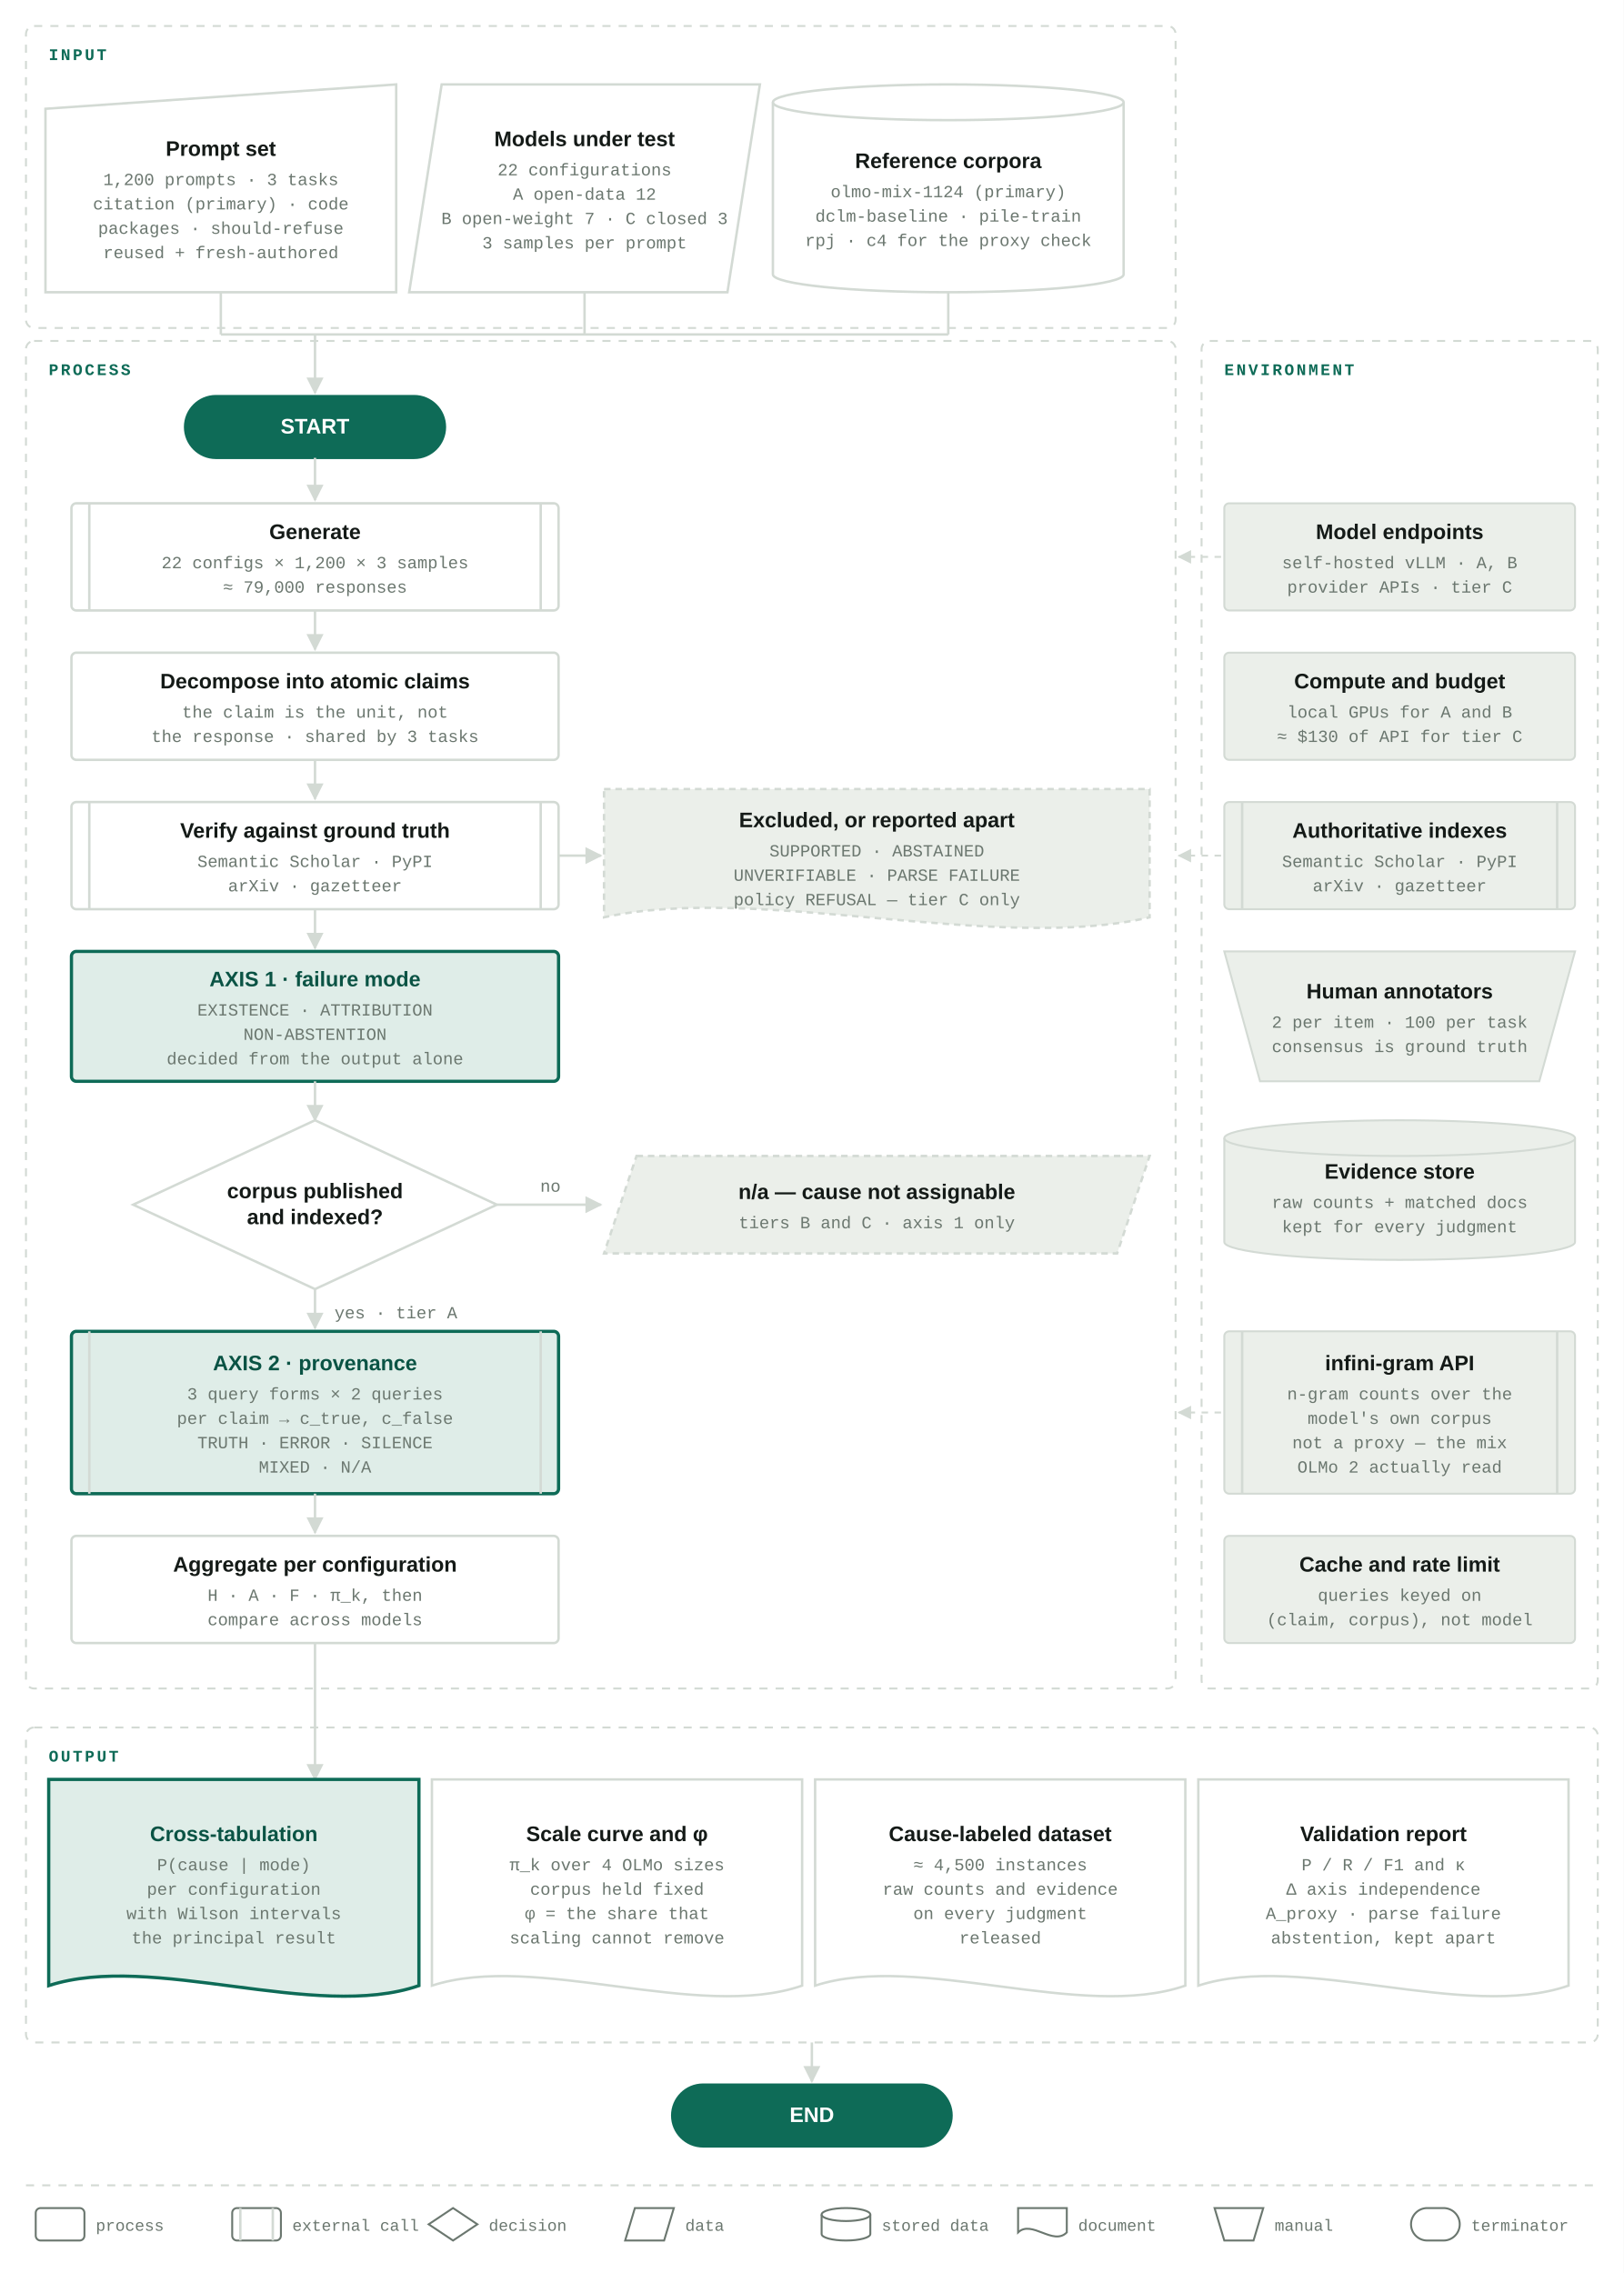
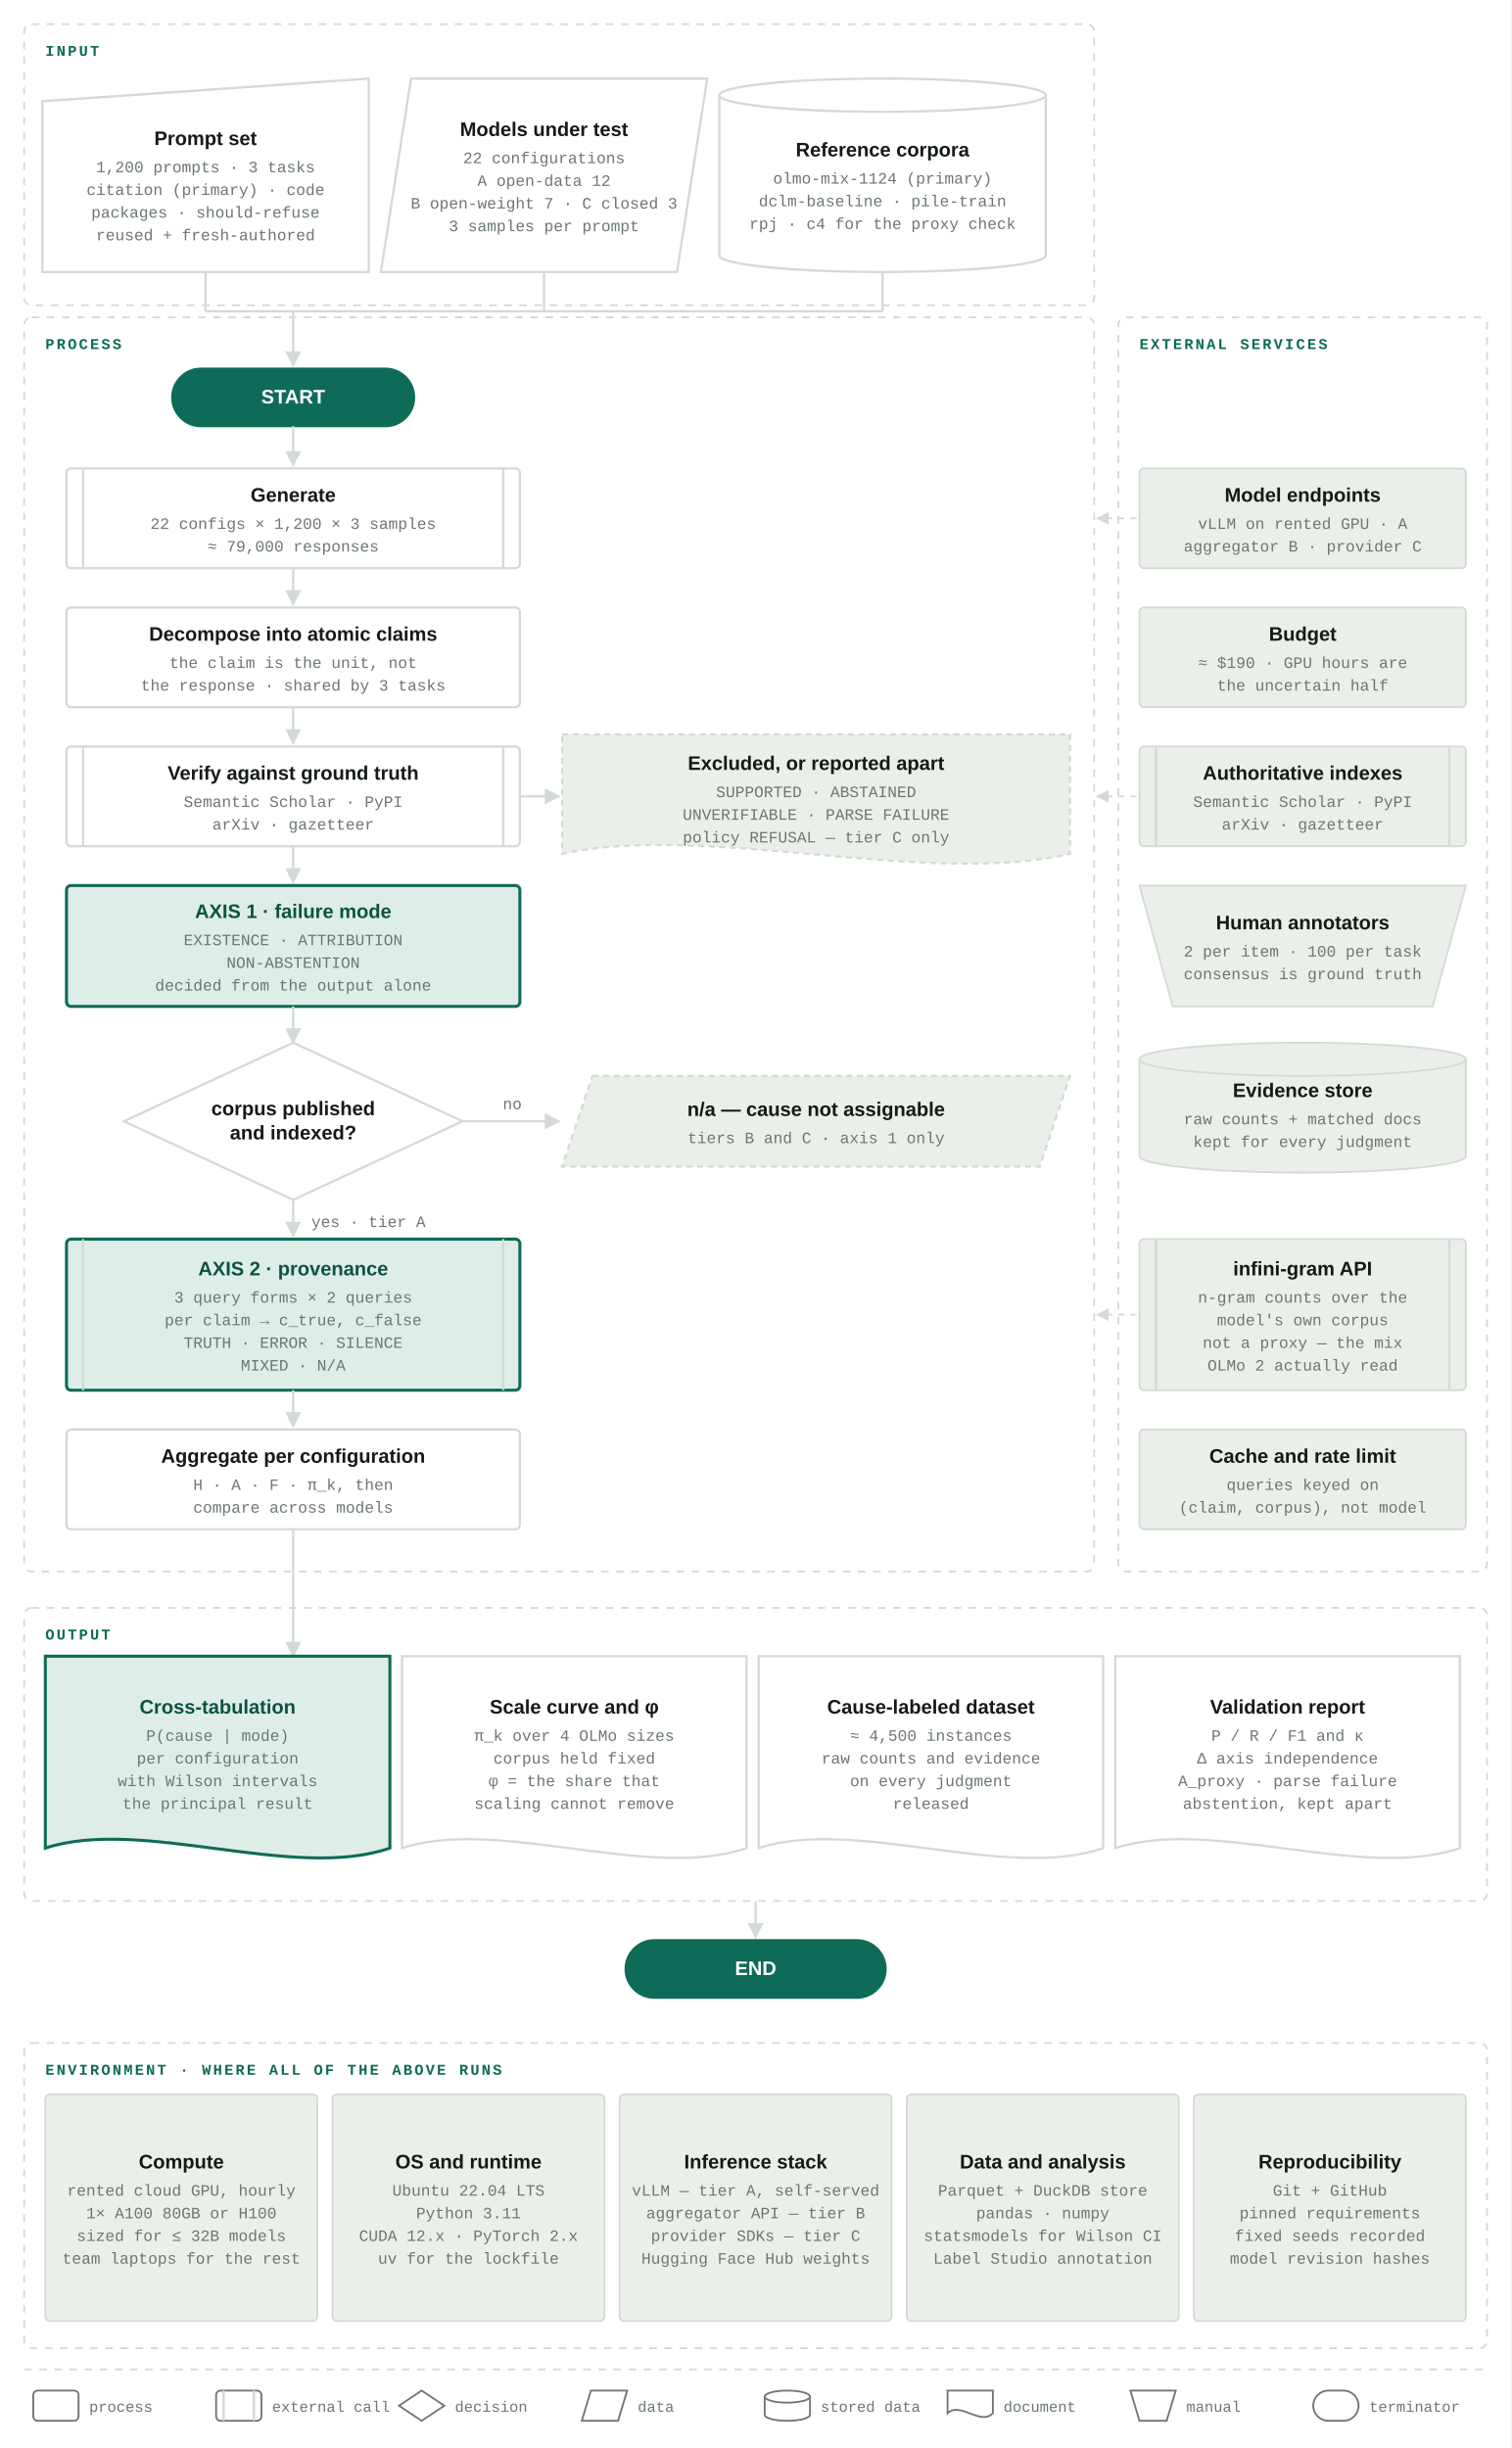
- <svg xmlns="http://www.w3.org/2000/svg" viewBox="0 0 1000 1400" width="1000" height="1400">
-   <rect x="0" y="0" width="1000" height="1400" fill="#FFFFFF" />
+ <svg xmlns="http://www.w3.org/2000/svg" viewBox="0 0 1000 1620" width="1000" height="1620">
+   <rect x="0" y="0" width="1000" height="1620" fill="#FFFFFF" />
  <defs>
    <marker id="ah" viewBox="0 0 10 10" refX="9" refY="5" markerWidth="7" markerHeight="7" orient="auto">
      <path d="M0,0 L10,5 L0,10 z" fill="#D3DAD4" />
    </marker>
  </defs>
  <rect fill="none" stroke="#D3DAD4" stroke-width="1.2" stroke-dasharray="5 5" x="16" y="16" width="708" height="186" rx="5" />
  <text font-family="Consolas, Courier New, monospace" font-size="10" font-weight="700" letter-spacing="1.4" fill="#0E6B57" x="30" y="37">INPUT</text>
  <path fill="#FFFFFF" stroke="#D3DAD4" stroke-width="1.5" d="M28,67 L244,52 L244,180 L28,180 Z" />
  <text font-family="Segoe UI, Calibri, Arial, sans-serif" font-size="13" font-weight="600" fill="#141A17" x="136" y="96" text-anchor="middle">Prompt set</text>
  <text font-family="Consolas, Courier New, monospace" font-size="10.5" fill="#6B776F" x="136" y="114" text-anchor="middle">1,200 prompts · 3 tasks</text>
  <text font-family="Consolas, Courier New, monospace" font-size="10.5" fill="#6B776F" x="136" y="129" text-anchor="middle">citation (primary) · code</text>
  <text font-family="Consolas, Courier New, monospace" font-size="10.5" fill="#6B776F" x="136" y="144" text-anchor="middle">packages · should-refuse</text>
  <text font-family="Consolas, Courier New, monospace" font-size="10.5" fill="#6B776F" x="136" y="159" text-anchor="middle">reused + fresh-authored</text>
  <path fill="#FFFFFF" stroke="#D3DAD4" stroke-width="1.5" d="M272,52 L468,52 L448,180 L252,180 Z" />
  <text font-family="Segoe UI, Calibri, Arial, sans-serif" font-size="13" font-weight="600" fill="#141A17" x="360" y="90" text-anchor="middle">Models under test</text>
  <text font-family="Consolas, Courier New, monospace" font-size="10.5" fill="#6B776F" x="360" y="108" text-anchor="middle">22 configurations</text>
  <text font-family="Consolas, Courier New, monospace" font-size="10.5" fill="#6B776F" x="360" y="123" text-anchor="middle">A open-data 12</text>
  <text font-family="Consolas, Courier New, monospace" font-size="10.5" fill="#6B776F" x="360" y="138" text-anchor="middle">B open-weight 7 · C closed 3</text>
  <text font-family="Consolas, Courier New, monospace" font-size="10.5" fill="#6B776F" x="360" y="153" text-anchor="middle">3 samples per prompt</text>
  <path fill="#FFFFFF" stroke="#D3DAD4" stroke-width="1.5" d="M476,63 A108.0,11 0 0 1 692,63 L692,169 A108.0,11 0 0 1 476,169 Z" />
  <path fill="#FFFFFF" stroke="#D3DAD4" stroke-width="1.5" style="fill:none" d="M476,63 A108.0,11 0 0 0 692,63" />
  <text font-family="Segoe UI, Calibri, Arial, sans-serif" font-size="13" font-weight="600" fill="#141A17" x="584" y="103.5" text-anchor="middle">Reference corpora</text>
  <text font-family="Consolas, Courier New, monospace" font-size="10.5" fill="#6B776F" x="584" y="121.5" text-anchor="middle">olmo-mix-1124 (primary)</text>
  <text font-family="Consolas, Courier New, monospace" font-size="10.5" fill="#6B776F" x="584" y="136.5" text-anchor="middle">dclm-baseline · pile-train</text>
  <text font-family="Consolas, Courier New, monospace" font-size="10.5" fill="#6B776F" x="584" y="151.5" text-anchor="middle">rpj · c4 for the proxy check</text>
  <line stroke="#D3DAD4" stroke-width="1.5" fill="none" x1="136" y1="180" x2="136" y2="206" />
  <line stroke="#D3DAD4" stroke-width="1.5" fill="none" x1="360" y1="180" x2="360" y2="206" />
  <line stroke="#D3DAD4" stroke-width="1.5" fill="none" x1="584" y1="180" x2="584" y2="206" />
  <line stroke="#D3DAD4" stroke-width="1.5" fill="none" x1="136" y1="206" x2="584" y2="206" />
  <line stroke="#D3DAD4" stroke-width="1.5" fill="none" x1="194" y1="206" x2="194" y2="242" marker-end="url(#ah)" />
  <rect fill="none" stroke="#D3DAD4" stroke-width="1.2" stroke-dasharray="5 5" x="16" y="210" width="708" height="830" rx="5" />
  <text font-family="Consolas, Courier New, monospace" font-size="10" font-weight="700" letter-spacing="1.4" fill="#0E6B57" x="30" y="231">PROCESS</text>
  <rect fill="#0E6B57" stroke="#0E6B57" stroke-width="1.5" x="114" y="244" width="160" height="38" rx="19.0" />
  <text font-family="Segoe UI, Calibri, Arial, sans-serif" font-size="13" font-weight="600" fill="#FFFFFF" x="194" y="267" text-anchor="middle">START</text>
  <line stroke="#D3DAD4" stroke-width="1.5" fill="none" x1="194" y1="282" x2="194" y2="308" marker-end="url(#ah)" />
  <rect fill="#FFFFFF" stroke="#D3DAD4" stroke-width="1.5" x="44" y="310" width="300" height="66" rx="3" />
  <line stroke="#D3DAD4" stroke-width="1.5" x1="55" y1="310" x2="55" y2="376" />
  <line stroke="#D3DAD4" stroke-width="1.5" x1="333" y1="310" x2="333" y2="376" />
  <text font-family="Segoe UI, Calibri, Arial, sans-serif" font-size="13" font-weight="600" fill="#141A17" x="194" y="332" text-anchor="middle">Generate</text>
  <text font-family="Consolas, Courier New, monospace" font-size="10.5" fill="#6B776F" x="194" y="350" text-anchor="middle">22 configs × 1,200 × 3 samples</text>
  <text font-family="Consolas, Courier New, monospace" font-size="10.5" fill="#6B776F" x="194" y="365" text-anchor="middle">≈ 79,000 responses</text>
  <line stroke="#D3DAD4" stroke-width="1.2" fill="none" stroke-dasharray="4 4" x1="752" y1="343" x2="726" y2="343" marker-end="url(#ah)" />
  <line stroke="#D3DAD4" stroke-width="1.5" fill="none" x1="194" y1="376" x2="194" y2="400" marker-end="url(#ah)" />
  <rect fill="#FFFFFF" stroke="#D3DAD4" stroke-width="1.5" x="44" y="402" width="300" height="66" rx="3" />
  <text font-family="Segoe UI, Calibri, Arial, sans-serif" font-size="13" font-weight="600" fill="#141A17" x="194" y="424" text-anchor="middle">Decompose into atomic claims</text>
  <text font-family="Consolas, Courier New, monospace" font-size="10.5" fill="#6B776F" x="194" y="442" text-anchor="middle">the claim is the unit, not</text>
  <text font-family="Consolas, Courier New, monospace" font-size="10.5" fill="#6B776F" x="194" y="457" text-anchor="middle">the response · shared by 3 tasks</text>
  <line stroke="#D3DAD4" stroke-width="1.5" fill="none" x1="194" y1="468" x2="194" y2="492" marker-end="url(#ah)" />
  <rect fill="#FFFFFF" stroke="#D3DAD4" stroke-width="1.5" x="44" y="494" width="300" height="66" rx="3" />
  <line stroke="#D3DAD4" stroke-width="1.5" x1="55" y1="494" x2="55" y2="560" />
  <line stroke="#D3DAD4" stroke-width="1.5" x1="333" y1="494" x2="333" y2="560" />
  <text font-family="Segoe UI, Calibri, Arial, sans-serif" font-size="13" font-weight="600" fill="#141A17" x="194" y="516" text-anchor="middle">Verify against ground truth</text>
  <text font-family="Consolas, Courier New, monospace" font-size="10.5" fill="#6B776F" x="194" y="534" text-anchor="middle">Semantic Scholar · PyPI</text>
  <text font-family="Consolas, Courier New, monospace" font-size="10.5" fill="#6B776F" x="194" y="549" text-anchor="middle">arXiv · gazetteer</text>
  <line stroke="#D3DAD4" stroke-width="1.2" fill="none" stroke-dasharray="4 4" x1="752" y1="527" x2="726" y2="527" marker-end="url(#ah)" />
  <line stroke="#D3DAD4" stroke-width="1.5" fill="none" x1="344" y1="527" x2="370" y2="527" marker-end="url(#ah)" />
  <path fill="#EBEFEA" stroke="#D3DAD4" stroke-width="1.5" stroke-dasharray="4 3" d="M372,486 L708,486 L708,565 C613.92,587.1 466.08,544.2 372,565 Z" />
  <text font-family="Segoe UI, Calibri, Arial, sans-serif" font-size="13" font-weight="600" fill="#141A17" x="540" y="509.5" text-anchor="middle">Excluded, or reported apart</text>
  <text font-family="Consolas, Courier New, monospace" font-size="10.5" fill="#6B776F" x="540" y="527.5" text-anchor="middle">SUPPORTED · ABSTAINED</text>
  <text font-family="Consolas, Courier New, monospace" font-size="10.5" fill="#6B776F" x="540" y="542.5" text-anchor="middle">UNVERIFIABLE · PARSE FAILURE</text>
  <text font-family="Consolas, Courier New, monospace" font-size="10.5" fill="#6B776F" x="540" y="557.5" text-anchor="middle">policy REFUSAL — tier C only</text>
  <line stroke="#D3DAD4" stroke-width="1.5" fill="none" x1="194" y1="560" x2="194" y2="584" marker-end="url(#ah)" />
  <rect fill="#DFEDE8" stroke="#0E6B57" stroke-width="2" x="44" y="586" width="300" height="80" rx="3" />
  <text font-family="Segoe UI, Calibri, Arial, sans-serif" font-size="13" font-weight="600" fill="#0A5344" x="194" y="607.5" text-anchor="middle">AXIS 1 · failure mode</text>
  <text font-family="Consolas, Courier New, monospace" font-size="10.5" fill="#6B776F" x="194" y="625.5" text-anchor="middle">EXISTENCE · ATTRIBUTION</text>
  <text font-family="Consolas, Courier New, monospace" font-size="10.5" fill="#6B776F" x="194" y="640.5" text-anchor="middle">NON-ABSTENTION</text>
  <text font-family="Consolas, Courier New, monospace" font-size="10.5" fill="#6B776F" x="194" y="655.5" text-anchor="middle">decided from the output alone</text>
  <line stroke="#D3DAD4" stroke-width="1.5" fill="none" x1="194" y1="666" x2="194" y2="690" marker-end="url(#ah)" />
  <path fill="#FFFFFF" stroke="#D3DAD4" stroke-width="1.5" d="M194,690 L306,742 L194,794 L82,742 Z" />
  <text font-family="Segoe UI, Calibri, Arial, sans-serif" font-size="13" font-weight="600" fill="#141A17" x="194" y="738" text-anchor="middle">corpus published</text>
  <text font-family="Segoe UI, Calibri, Arial, sans-serif" font-size="13" font-weight="600" fill="#141A17" x="194" y="754" text-anchor="middle">and indexed?</text>
  <line stroke="#D3DAD4" stroke-width="1.5" fill="none" x1="306" y1="742" x2="370" y2="742" marker-end="url(#ah)" />
  <text font-family="Consolas, Courier New, monospace" font-size="10.5" fill="#6B776F" x="339" y="734" text-anchor="middle">no</text>
  <path fill="#EBEFEA" stroke="#D3DAD4" stroke-width="1.5" stroke-dasharray="4 3" d="M392,712 L708,712 L688,772 L372,772 Z" />
  <text font-family="Segoe UI, Calibri, Arial, sans-serif" font-size="13" font-weight="600" fill="#141A17" x="540" y="738.5" text-anchor="middle">n/a — cause not assignable</text>
  <text font-family="Consolas, Courier New, monospace" font-size="10.5" fill="#6B776F" x="540" y="756.5" text-anchor="middle">tiers B and C · axis 1 only</text>
  <line stroke="#D3DAD4" stroke-width="1.5" fill="none" x1="194" y1="794" x2="194" y2="818" marker-end="url(#ah)" />
  <text font-family="Consolas, Courier New, monospace" font-size="10.5" fill="#6B776F" x="206" y="812">yes · tier A</text>
  <rect fill="#DFEDE8" stroke="#0E6B57" stroke-width="2" x="44" y="820" width="300" height="100" rx="3" />
  <line stroke="#D3DAD4" stroke-width="1.5" x1="55" y1="820" x2="55" y2="920" />
  <line stroke="#D3DAD4" stroke-width="1.5" x1="333" y1="820" x2="333" y2="920" />
  <text font-family="Segoe UI, Calibri, Arial, sans-serif" font-size="13" font-weight="600" fill="#0A5344" x="194" y="844" text-anchor="middle">AXIS 2 · provenance</text>
  <text font-family="Consolas, Courier New, monospace" font-size="10.5" fill="#6B776F" x="194" y="862" text-anchor="middle">3 query forms × 2 queries</text>
  <text font-family="Consolas, Courier New, monospace" font-size="10.5" fill="#6B776F" x="194" y="877" text-anchor="middle">per claim → c_true, c_false</text>
  <text font-family="Consolas, Courier New, monospace" font-size="10.5" fill="#6B776F" x="194" y="892" text-anchor="middle">TRUTH · ERROR · SILENCE</text>
  <text font-family="Consolas, Courier New, monospace" font-size="10.5" fill="#6B776F" x="194" y="907" text-anchor="middle">MIXED · N/A</text>
  <line stroke="#D3DAD4" stroke-width="1.2" fill="none" stroke-dasharray="4 4" x1="752" y1="870" x2="726" y2="870" marker-end="url(#ah)" />
  <line stroke="#D3DAD4" stroke-width="1.5" fill="none" x1="194" y1="920" x2="194" y2="944" marker-end="url(#ah)" />
  <rect fill="#FFFFFF" stroke="#D3DAD4" stroke-width="1.5" x="44" y="946" width="300" height="66" rx="3" />
  <text font-family="Segoe UI, Calibri, Arial, sans-serif" font-size="13" font-weight="600" fill="#141A17" x="194" y="968" text-anchor="middle">Aggregate per configuration</text>
  <text font-family="Consolas, Courier New, monospace" font-size="10.5" fill="#6B776F" x="194" y="986" text-anchor="middle">H · A · F · π_k, then</text>
  <text font-family="Consolas, Courier New, monospace" font-size="10.5" fill="#6B776F" x="194" y="1001" text-anchor="middle">compare across models</text>
  <line stroke="#D3DAD4" stroke-width="1.5" fill="none" x1="194" y1="1012" x2="194" y2="1096" marker-end="url(#ah)" />
  <rect fill="none" stroke="#D3DAD4" stroke-width="1.2" stroke-dasharray="5 5" x="740" y="210" width="244" height="830" rx="5" />
-   <text font-family="Consolas, Courier New, monospace" font-size="10" font-weight="700" letter-spacing="1.4" fill="#0E6B57" x="754" y="231">ENVIRONMENT</text>
+   <text font-family="Consolas, Courier New, monospace" font-size="10" font-weight="700" letter-spacing="1.4" fill="#0E6B57" x="754" y="231">EXTERNAL SERVICES</text>
  <rect fill="#EBEFEA" stroke="#D3DAD4" stroke-width="1.2" x="754" y="310" width="216" height="66" rx="3" />
  <text font-family="Segoe UI, Calibri, Arial, sans-serif" font-size="13" font-weight="600" fill="#141A17" x="862" y="332" text-anchor="middle">Model endpoints</text>
-   <text font-family="Consolas, Courier New, monospace" font-size="10.5" fill="#6B776F" x="862" y="350" text-anchor="middle">self-hosted vLLM · A, B</text>
-   <text font-family="Consolas, Courier New, monospace" font-size="10.5" fill="#6B776F" x="862" y="365" text-anchor="middle">provider APIs · tier C</text>
+   <text font-family="Consolas, Courier New, monospace" font-size="10.5" fill="#6B776F" x="862" y="350" text-anchor="middle">vLLM on rented GPU · A</text>
+   <text font-family="Consolas, Courier New, monospace" font-size="10.5" fill="#6B776F" x="862" y="365" text-anchor="middle">aggregator B · provider C</text>
  <rect fill="#EBEFEA" stroke="#D3DAD4" stroke-width="1.2" x="754" y="402" width="216" height="66" rx="3" />
-   <text font-family="Segoe UI, Calibri, Arial, sans-serif" font-size="13" font-weight="600" fill="#141A17" x="862" y="424" text-anchor="middle">Compute and budget</text>
-   <text font-family="Consolas, Courier New, monospace" font-size="10.5" fill="#6B776F" x="862" y="442" text-anchor="middle">local GPUs for A and B</text>
-   <text font-family="Consolas, Courier New, monospace" font-size="10.5" fill="#6B776F" x="862" y="457" text-anchor="middle">≈ $130 of API for tier C</text>
+   <text font-family="Segoe UI, Calibri, Arial, sans-serif" font-size="13" font-weight="600" fill="#141A17" x="862" y="424" text-anchor="middle">Budget</text>
+   <text font-family="Consolas, Courier New, monospace" font-size="10.5" fill="#6B776F" x="862" y="442" text-anchor="middle">≈ $190 · GPU hours are</text>
+   <text font-family="Consolas, Courier New, monospace" font-size="10.5" fill="#6B776F" x="862" y="457" text-anchor="middle">the uncertain half</text>
  <rect fill="#EBEFEA" stroke="#D3DAD4" stroke-width="1.2" x="754" y="494" width="216" height="66" rx="3" />
  <line stroke="#D3DAD4" stroke-width="1.5" x1="765" y1="494" x2="765" y2="560" />
  <line stroke="#D3DAD4" stroke-width="1.5" x1="959" y1="494" x2="959" y2="560" />
  <text font-family="Segoe UI, Calibri, Arial, sans-serif" font-size="13" font-weight="600" fill="#141A17" x="862" y="516" text-anchor="middle">Authoritative indexes</text>
  <text font-family="Consolas, Courier New, monospace" font-size="10.5" fill="#6B776F" x="862" y="534" text-anchor="middle">Semantic Scholar · PyPI</text>
  <text font-family="Consolas, Courier New, monospace" font-size="10.5" fill="#6B776F" x="862" y="549" text-anchor="middle">arXiv · gazetteer</text>
  <path fill="#EBEFEA" stroke="#D3DAD4" stroke-width="1.2" d="M754,586 L970,586 L948,666 L776,666 Z" />
  <text font-family="Segoe UI, Calibri, Arial, sans-serif" font-size="13" font-weight="600" fill="#141A17" x="862" y="615" text-anchor="middle">Human annotators</text>
  <text font-family="Consolas, Courier New, monospace" font-size="10.5" fill="#6B776F" x="862" y="633" text-anchor="middle">2 per item · 100 per task</text>
  <text font-family="Consolas, Courier New, monospace" font-size="10.5" fill="#6B776F" x="862" y="648" text-anchor="middle">consensus is ground truth</text>
  <path fill="#EBEFEA" stroke="#D3DAD4" stroke-width="1.2" d="M754,701 A108.0,11 0 0 1 970,701 L970,765 A108.0,11 0 0 1 754,765 Z" />
  <path fill="#EBEFEA" stroke="#D3DAD4" stroke-width="1.2" style="fill:none" d="M754,701 A108.0,11 0 0 0 970,701" />
  <text font-family="Segoe UI, Calibri, Arial, sans-serif" font-size="13" font-weight="600" fill="#141A17" x="862" y="726" text-anchor="middle">Evidence store</text>
  <text font-family="Consolas, Courier New, monospace" font-size="10.5" fill="#6B776F" x="862" y="744" text-anchor="middle">raw counts + matched docs</text>
  <text font-family="Consolas, Courier New, monospace" font-size="10.5" fill="#6B776F" x="862" y="759" text-anchor="middle">kept for every judgment</text>
  <rect fill="#EBEFEA" stroke="#D3DAD4" stroke-width="1.2" x="754" y="820" width="216" height="100" rx="3" />
  <line stroke="#D3DAD4" stroke-width="1.5" x1="765" y1="820" x2="765" y2="920" />
  <line stroke="#D3DAD4" stroke-width="1.5" x1="959" y1="820" x2="959" y2="920" />
  <text font-family="Segoe UI, Calibri, Arial, sans-serif" font-size="13" font-weight="600" fill="#141A17" x="862" y="844" text-anchor="middle">infini-gram API</text>
  <text font-family="Consolas, Courier New, monospace" font-size="10.5" fill="#6B776F" x="862" y="862" text-anchor="middle">n-gram counts over the</text>
  <text font-family="Consolas, Courier New, monospace" font-size="10.5" fill="#6B776F" x="862" y="877" text-anchor="middle">model's own corpus</text>
  <text font-family="Consolas, Courier New, monospace" font-size="10.5" fill="#6B776F" x="862" y="892" text-anchor="middle">not a proxy — the mix</text>
  <text font-family="Consolas, Courier New, monospace" font-size="10.5" fill="#6B776F" x="862" y="907" text-anchor="middle">OLMo 2 actually read</text>
  <rect fill="#EBEFEA" stroke="#D3DAD4" stroke-width="1.2" x="754" y="946" width="216" height="66" rx="3" />
  <text font-family="Segoe UI, Calibri, Arial, sans-serif" font-size="13" font-weight="600" fill="#141A17" x="862" y="968" text-anchor="middle">Cache and rate limit</text>
  <text font-family="Consolas, Courier New, monospace" font-size="10.5" fill="#6B776F" x="862" y="986" text-anchor="middle">queries keyed on</text>
  <text font-family="Consolas, Courier New, monospace" font-size="10.5" fill="#6B776F" x="862" y="1001" text-anchor="middle">(claim, corpus), not model</text>
  <rect fill="none" stroke="#D3DAD4" stroke-width="1.2" stroke-dasharray="5 5" x="16" y="1064" width="968" height="194" rx="5" />
  <text font-family="Consolas, Courier New, monospace" font-size="10" font-weight="700" letter-spacing="1.4" fill="#0E6B57" x="30" y="1085">OUTPUT</text>
  <path fill="#DFEDE8" stroke="#0E6B57" stroke-width="2" d="M30,1096 L258,1096 L258,1223 C194.16,1245.1 93.84,1202.2 30,1223 Z" />
  <text font-family="Segoe UI, Calibri, Arial, sans-serif" font-size="13" font-weight="600" fill="#0A5344" x="144" y="1134" text-anchor="middle">Cross-tabulation</text>
  <text font-family="Consolas, Courier New, monospace" font-size="10.5" fill="#6B776F" x="144" y="1152" text-anchor="middle">P(cause | mode)</text>
  <text font-family="Consolas, Courier New, monospace" font-size="10.5" fill="#6B776F" x="144" y="1167" text-anchor="middle">per configuration</text>
  <text font-family="Consolas, Courier New, monospace" font-size="10.5" fill="#6B776F" x="144" y="1182" text-anchor="middle">with Wilson intervals</text>
  <text font-family="Consolas, Courier New, monospace" font-size="10.5" fill="#6B776F" x="144" y="1197" text-anchor="middle">the principal result</text>
  <path fill="#FFFFFF" stroke="#D3DAD4" stroke-width="1.5" d="M266,1096 L494,1096 L494,1223 C430.16,1245.1 329.84,1202.2 266,1223 Z" />
  <text font-family="Segoe UI, Calibri, Arial, sans-serif" font-size="13" font-weight="600" fill="#141A17" x="380" y="1134" text-anchor="middle">Scale curve and φ</text>
  <text font-family="Consolas, Courier New, monospace" font-size="10.5" fill="#6B776F" x="380" y="1152" text-anchor="middle">π_k over 4 OLMo sizes</text>
  <text font-family="Consolas, Courier New, monospace" font-size="10.5" fill="#6B776F" x="380" y="1167" text-anchor="middle">corpus held fixed</text>
  <text font-family="Consolas, Courier New, monospace" font-size="10.5" fill="#6B776F" x="380" y="1182" text-anchor="middle">φ = the share that</text>
  <text font-family="Consolas, Courier New, monospace" font-size="10.5" fill="#6B776F" x="380" y="1197" text-anchor="middle">scaling cannot remove</text>
  <path fill="#FFFFFF" stroke="#D3DAD4" stroke-width="1.5" d="M502,1096 L730,1096 L730,1223 C666.16,1245.1 565.84,1202.2 502,1223 Z" />
  <text font-family="Segoe UI, Calibri, Arial, sans-serif" font-size="13" font-weight="600" fill="#141A17" x="616" y="1134" text-anchor="middle">Cause-labeled dataset</text>
  <text font-family="Consolas, Courier New, monospace" font-size="10.5" fill="#6B776F" x="616" y="1152" text-anchor="middle">≈ 4,500 instances</text>
  <text font-family="Consolas, Courier New, monospace" font-size="10.5" fill="#6B776F" x="616" y="1167" text-anchor="middle">raw counts and evidence</text>
  <text font-family="Consolas, Courier New, monospace" font-size="10.5" fill="#6B776F" x="616" y="1182" text-anchor="middle">on every judgment</text>
  <text font-family="Consolas, Courier New, monospace" font-size="10.5" fill="#6B776F" x="616" y="1197" text-anchor="middle">released</text>
  <path fill="#FFFFFF" stroke="#D3DAD4" stroke-width="1.5" d="M738,1096 L966,1096 L966,1223 C902.16,1245.1 801.84,1202.2 738,1223 Z" />
  <text font-family="Segoe UI, Calibri, Arial, sans-serif" font-size="13" font-weight="600" fill="#141A17" x="852" y="1134" text-anchor="middle">Validation report</text>
  <text font-family="Consolas, Courier New, monospace" font-size="10.5" fill="#6B776F" x="852" y="1152" text-anchor="middle">P / R / F1 and κ</text>
  <text font-family="Consolas, Courier New, monospace" font-size="10.5" fill="#6B776F" x="852" y="1167" text-anchor="middle">Δ axis independence</text>
  <text font-family="Consolas, Courier New, monospace" font-size="10.5" fill="#6B776F" x="852" y="1182" text-anchor="middle">A_proxy · parse failure</text>
  <text font-family="Consolas, Courier New, monospace" font-size="10.5" fill="#6B776F" x="852" y="1197" text-anchor="middle">abstention, kept apart</text>
  <line stroke="#D3DAD4" stroke-width="1.5" fill="none" x1="500" y1="1258" x2="500" y2="1282" marker-end="url(#ah)" />
  <rect fill="#0E6B57" stroke="#0E6B57" stroke-width="1.5" x="414" y="1284" width="172" height="38" rx="19.0" />
  <text font-family="Segoe UI, Calibri, Arial, sans-serif" font-size="13" font-weight="600" fill="#FFFFFF" x="500" y="1307" text-anchor="middle">END</text>
-   <line fill="none" stroke="#D3DAD4" stroke-width="1.2" stroke-dasharray="5 5" x1="16" y1="1346" x2="984" y2="1346" />
-   <rect fill="#FFFFFF" stroke="#6B776F" stroke-width="1.2" x="22" y="1360" width="30" height="20" rx="3" />
-   <text font-family="Consolas, Courier New, monospace" font-size="10" fill="#6B776F" x="59" y="1374">process</text>
-   <rect fill="#FFFFFF" stroke="#6B776F" stroke-width="1.2" x="143" y="1360" width="30" height="20" rx="3" />
-   <line stroke="#D3DAD4" stroke-width="1.5" x1="148" y1="1360" x2="148" y2="1380" />
-   <line stroke="#D3DAD4" stroke-width="1.5" x1="168" y1="1360" x2="168" y2="1380" />
-   <text font-family="Consolas, Courier New, monospace" font-size="10" fill="#6B776F" x="180" y="1374">external call</text>
-   <path fill="#FFFFFF" stroke="#6B776F" stroke-width="1.2" d="M279.0,1360.0 L294.0,1370.0 L279.0,1380.0 L264.0,1370.0 Z" />
-   <text font-family="Consolas, Courier New, monospace" font-size="10" fill="#6B776F" x="301" y="1374">decision</text>
-   <path fill="#FFFFFF" stroke="#6B776F" stroke-width="1.2" d="M391,1360 L415,1360 L409,1380 L385,1380 Z" />
-   <text font-family="Consolas, Courier New, monospace" font-size="10" fill="#6B776F" x="422" y="1374">data</text>
-   <path fill="#FFFFFF" stroke="#6B776F" stroke-width="1.2" d="M506,1364 A15.0,4 0 0 1 536,1364 L536,1376 A15.0,4 0 0 1 506,1376 Z" />
-   <path fill="#FFFFFF" stroke="#6B776F" stroke-width="1.2" style="fill:none" d="M506,1364 A15.0,4 0 0 0 536,1364" />
-   <text font-family="Consolas, Courier New, monospace" font-size="10" fill="#6B776F" x="543" y="1374">stored data</text>
-   <path fill="#FFFFFF" stroke="#6B776F" stroke-width="1.2" d="M627,1360 L657,1360 L657,1375 C648.6,1383.5 635.4,1367.0 627,1375 Z" />
-   <text font-family="Consolas, Courier New, monospace" font-size="10" fill="#6B776F" x="664" y="1374">document</text>
-   <path fill="#FFFFFF" stroke="#6B776F" stroke-width="1.2" d="M748,1360 L778,1360 L772,1380 L754,1380 Z" />
-   <text font-family="Consolas, Courier New, monospace" font-size="10" fill="#6B776F" x="785" y="1374">manual</text>
-   <rect fill="#FFFFFF" stroke="#6B776F" stroke-width="1.2" x="869" y="1360" width="30" height="20" rx="10.0" />
-   <text font-family="Consolas, Courier New, monospace" font-size="10" fill="#6B776F" x="906" y="1374">terminator</text>
+   <rect fill="none" stroke="#D3DAD4" stroke-width="1.2" stroke-dasharray="5 5" x="16" y="1352" width="968" height="202" rx="5" />
+   <text font-family="Consolas, Courier New, monospace" font-size="10" font-weight="700" letter-spacing="1.4" fill="#0E6B57" x="30" y="1373">ENVIRONMENT · WHERE ALL OF THE ABOVE RUNS</text>
+   <rect fill="#EBEFEA" stroke="#D3DAD4" stroke-width="1.2" x="30" y="1386" width="180" height="150" rx="3" />
+   <text font-family="Segoe UI, Calibri, Arial, sans-serif" font-size="13" font-weight="600" fill="#141A17" x="120" y="1435" text-anchor="middle">Compute</text>
+   <text font-family="Consolas, Courier New, monospace" font-size="10.5" fill="#6B776F" x="120" y="1453" text-anchor="middle">rented cloud GPU, hourly</text>
+   <text font-family="Consolas, Courier New, monospace" font-size="10.5" fill="#6B776F" x="120" y="1468" text-anchor="middle">1× A100 80GB or H100</text>
+   <text font-family="Consolas, Courier New, monospace" font-size="10.5" fill="#6B776F" x="120" y="1483" text-anchor="middle">sized for ≤ 32B models</text>
+   <text font-family="Consolas, Courier New, monospace" font-size="10.5" fill="#6B776F" x="120" y="1498" text-anchor="middle">team laptops for the rest</text>
+   <rect fill="#EBEFEA" stroke="#D3DAD4" stroke-width="1.2" x="220" y="1386" width="180" height="150" rx="3" />
+   <text font-family="Segoe UI, Calibri, Arial, sans-serif" font-size="13" font-weight="600" fill="#141A17" x="310" y="1435" text-anchor="middle">OS and runtime</text>
+   <text font-family="Consolas, Courier New, monospace" font-size="10.5" fill="#6B776F" x="310" y="1453" text-anchor="middle">Ubuntu 22.04 LTS</text>
+   <text font-family="Consolas, Courier New, monospace" font-size="10.5" fill="#6B776F" x="310" y="1468" text-anchor="middle">Python 3.11</text>
+   <text font-family="Consolas, Courier New, monospace" font-size="10.5" fill="#6B776F" x="310" y="1483" text-anchor="middle">CUDA 12.x · PyTorch 2.x</text>
+   <text font-family="Consolas, Courier New, monospace" font-size="10.5" fill="#6B776F" x="310" y="1498" text-anchor="middle">uv for the lockfile</text>
+   <rect fill="#EBEFEA" stroke="#D3DAD4" stroke-width="1.2" x="410" y="1386" width="180" height="150" rx="3" />
+   <text font-family="Segoe UI, Calibri, Arial, sans-serif" font-size="13" font-weight="600" fill="#141A17" x="500" y="1435" text-anchor="middle">Inference stack</text>
+   <text font-family="Consolas, Courier New, monospace" font-size="10.5" fill="#6B776F" x="500" y="1453" text-anchor="middle">vLLM — tier A, self-served</text>
+   <text font-family="Consolas, Courier New, monospace" font-size="10.5" fill="#6B776F" x="500" y="1468" text-anchor="middle">aggregator API — tier B</text>
+   <text font-family="Consolas, Courier New, monospace" font-size="10.5" fill="#6B776F" x="500" y="1483" text-anchor="middle">provider SDKs — tier C</text>
+   <text font-family="Consolas, Courier New, monospace" font-size="10.5" fill="#6B776F" x="500" y="1498" text-anchor="middle">Hugging Face Hub weights</text>
+   <rect fill="#EBEFEA" stroke="#D3DAD4" stroke-width="1.2" x="600" y="1386" width="180" height="150" rx="3" />
+   <text font-family="Segoe UI, Calibri, Arial, sans-serif" font-size="13" font-weight="600" fill="#141A17" x="690" y="1435" text-anchor="middle">Data and analysis</text>
+   <text font-family="Consolas, Courier New, monospace" font-size="10.5" fill="#6B776F" x="690" y="1453" text-anchor="middle">Parquet + DuckDB store</text>
+   <text font-family="Consolas, Courier New, monospace" font-size="10.5" fill="#6B776F" x="690" y="1468" text-anchor="middle">pandas · numpy</text>
+   <text font-family="Consolas, Courier New, monospace" font-size="10.5" fill="#6B776F" x="690" y="1483" text-anchor="middle">statsmodels for Wilson CI</text>
+   <text font-family="Consolas, Courier New, monospace" font-size="10.5" fill="#6B776F" x="690" y="1498" text-anchor="middle">Label Studio annotation</text>
+   <rect fill="#EBEFEA" stroke="#D3DAD4" stroke-width="1.2" x="790" y="1386" width="180" height="150" rx="3" />
+   <text font-family="Segoe UI, Calibri, Arial, sans-serif" font-size="13" font-weight="600" fill="#141A17" x="880" y="1435" text-anchor="middle">Reproducibility</text>
+   <text font-family="Consolas, Courier New, monospace" font-size="10.5" fill="#6B776F" x="880" y="1453" text-anchor="middle">Git + GitHub</text>
+   <text font-family="Consolas, Courier New, monospace" font-size="10.5" fill="#6B776F" x="880" y="1468" text-anchor="middle">pinned requirements</text>
+   <text font-family="Consolas, Courier New, monospace" font-size="10.5" fill="#6B776F" x="880" y="1483" text-anchor="middle">fixed seeds recorded</text>
+   <text font-family="Consolas, Courier New, monospace" font-size="10.5" fill="#6B776F" x="880" y="1498" text-anchor="middle">model revision hashes</text>
+   <line fill="none" stroke="#D3DAD4" stroke-width="1.2" stroke-dasharray="5 5" x1="16" y1="1568" x2="984" y2="1568" />
+   <rect fill="#FFFFFF" stroke="#6B776F" stroke-width="1.2" x="22" y="1582" width="30" height="20" rx="3" />
+   <text font-family="Consolas, Courier New, monospace" font-size="10" fill="#6B776F" x="59" y="1596">process</text>
+   <rect fill="#FFFFFF" stroke="#6B776F" stroke-width="1.2" x="143" y="1582" width="30" height="20" rx="3" />
+   <line stroke="#D3DAD4" stroke-width="1.5" x1="148" y1="1582" x2="148" y2="1602" />
+   <line stroke="#D3DAD4" stroke-width="1.5" x1="168" y1="1582" x2="168" y2="1602" />
+   <text font-family="Consolas, Courier New, monospace" font-size="10" fill="#6B776F" x="180" y="1596">external call</text>
+   <path fill="#FFFFFF" stroke="#6B776F" stroke-width="1.2" d="M279.0,1582.0 L294.0,1592.0 L279.0,1602.0 L264.0,1592.0 Z" />
+   <text font-family="Consolas, Courier New, monospace" font-size="10" fill="#6B776F" x="301" y="1596">decision</text>
+   <path fill="#FFFFFF" stroke="#6B776F" stroke-width="1.2" d="M391,1582 L415,1582 L409,1602 L385,1602 Z" />
+   <text font-family="Consolas, Courier New, monospace" font-size="10" fill="#6B776F" x="422" y="1596">data</text>
+   <path fill="#FFFFFF" stroke="#6B776F" stroke-width="1.2" d="M506,1586 A15.0,4 0 0 1 536,1586 L536,1598 A15.0,4 0 0 1 506,1598 Z" />
+   <path fill="#FFFFFF" stroke="#6B776F" stroke-width="1.2" style="fill:none" d="M506,1586 A15.0,4 0 0 0 536,1586" />
+   <text font-family="Consolas, Courier New, monospace" font-size="10" fill="#6B776F" x="543" y="1596">stored data</text>
+   <path fill="#FFFFFF" stroke="#6B776F" stroke-width="1.2" d="M627,1582 L657,1582 L657,1597 C648.6,1605.5 635.4,1589.0 627,1597 Z" />
+   <text font-family="Consolas, Courier New, monospace" font-size="10" fill="#6B776F" x="664" y="1596">document</text>
+   <path fill="#FFFFFF" stroke="#6B776F" stroke-width="1.2" d="M748,1582 L778,1582 L772,1602 L754,1602 Z" />
+   <text font-family="Consolas, Courier New, monospace" font-size="10" fill="#6B776F" x="785" y="1596">manual</text>
+   <rect fill="#FFFFFF" stroke="#6B776F" stroke-width="1.2" x="869" y="1582" width="30" height="20" rx="10.0" />
+   <text font-family="Consolas, Courier New, monospace" font-size="10" fill="#6B776F" x="906" y="1596">terminator</text>
</svg>
